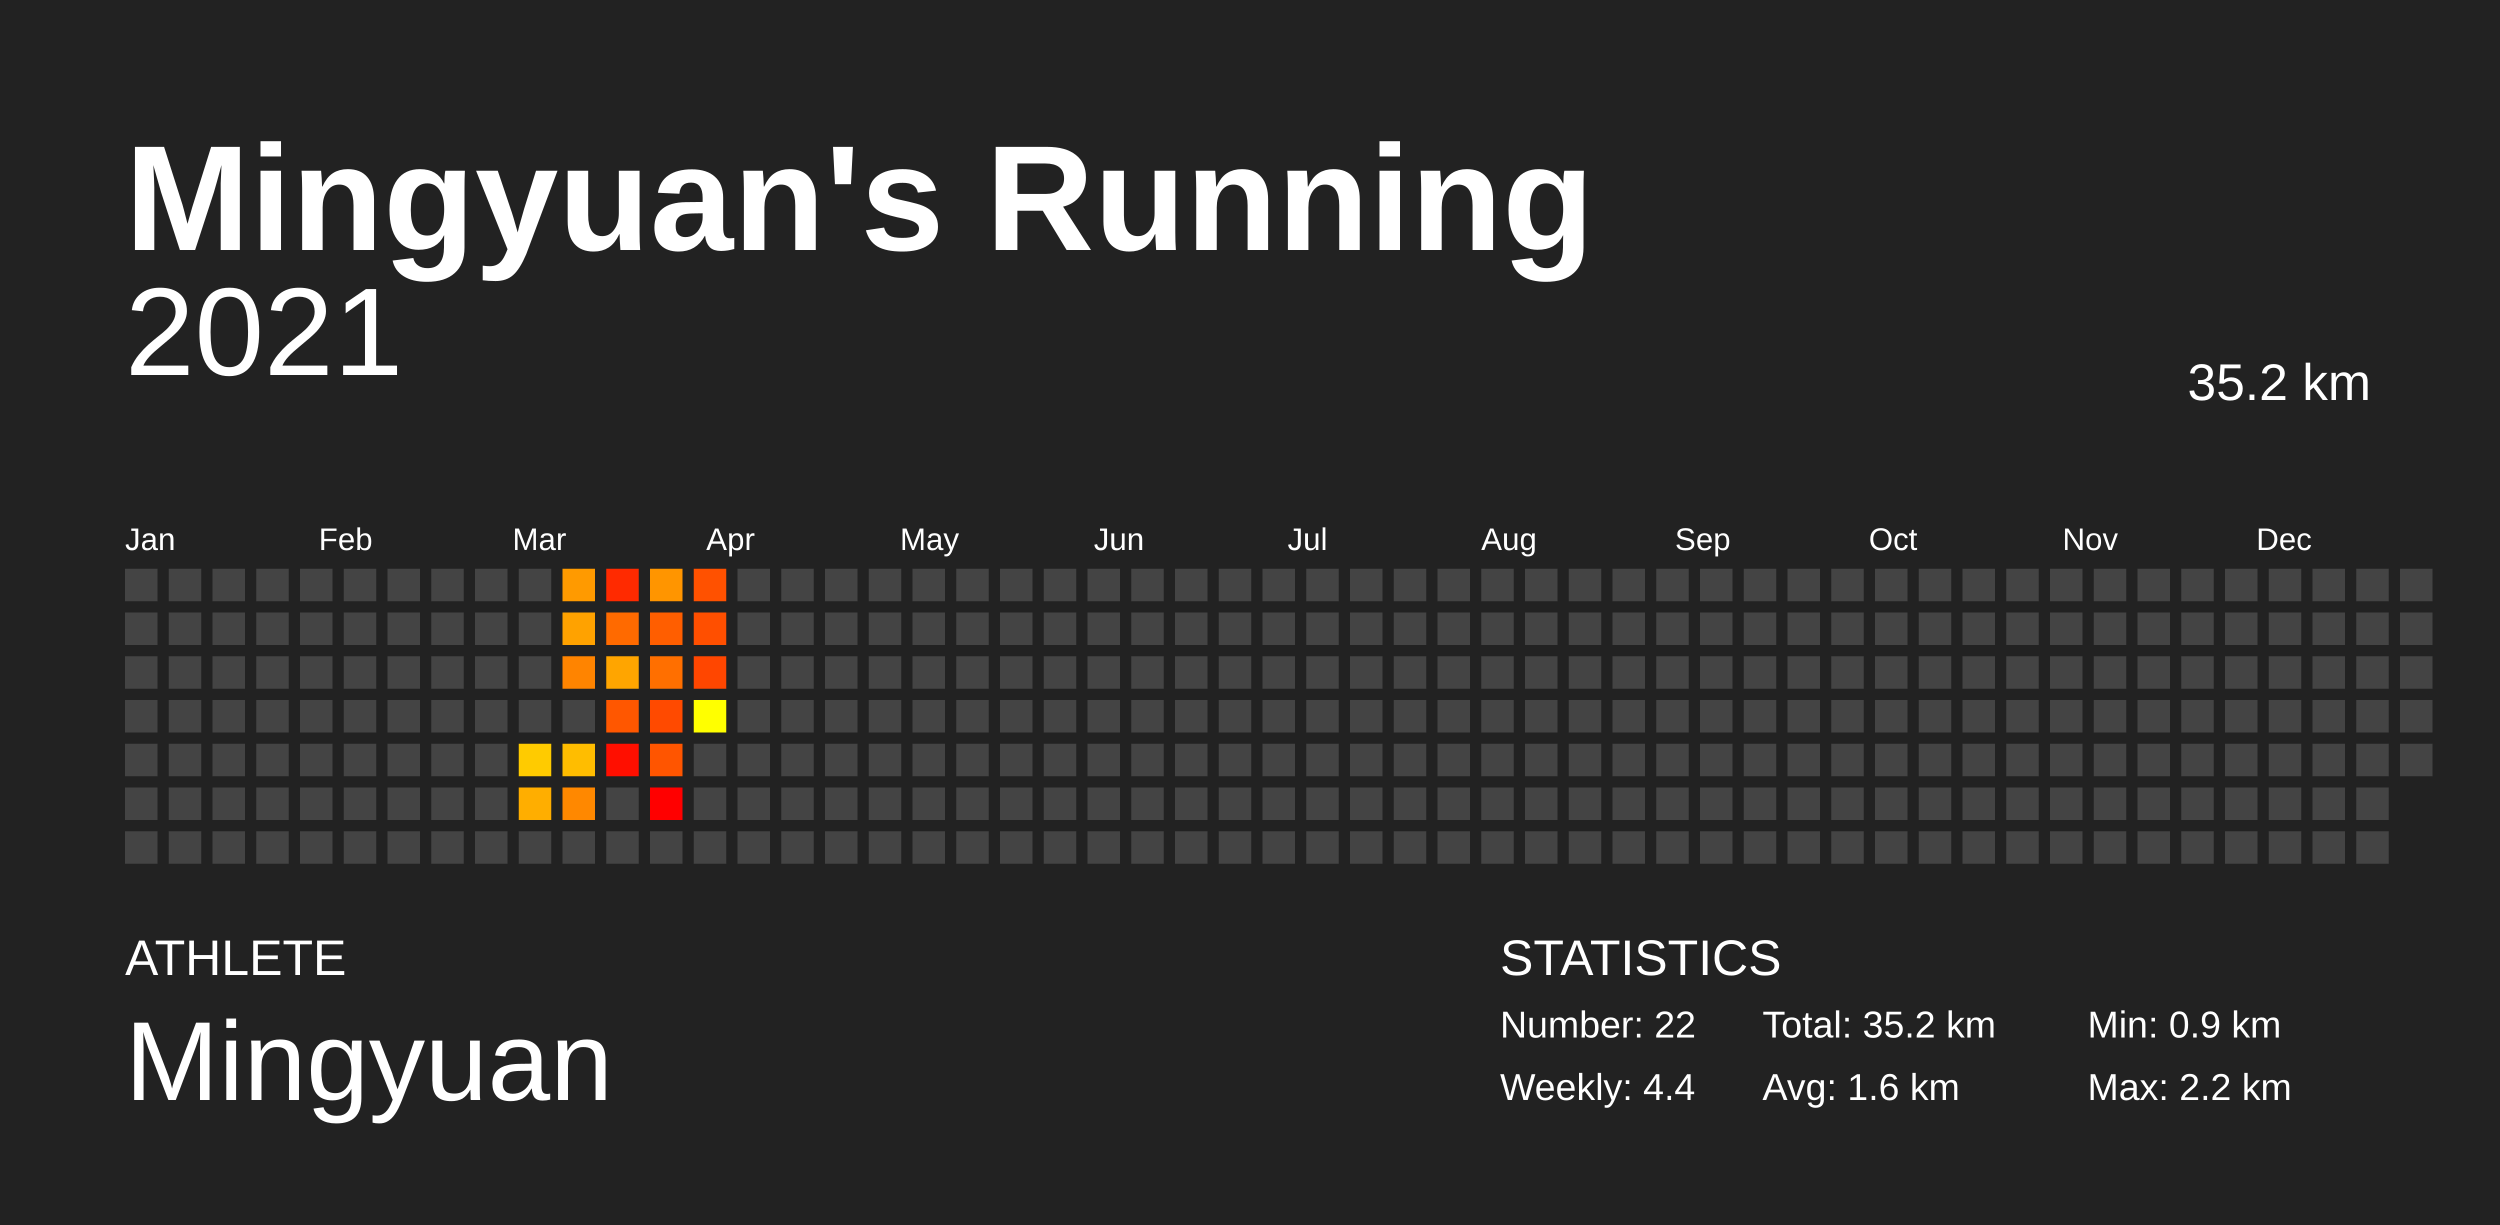
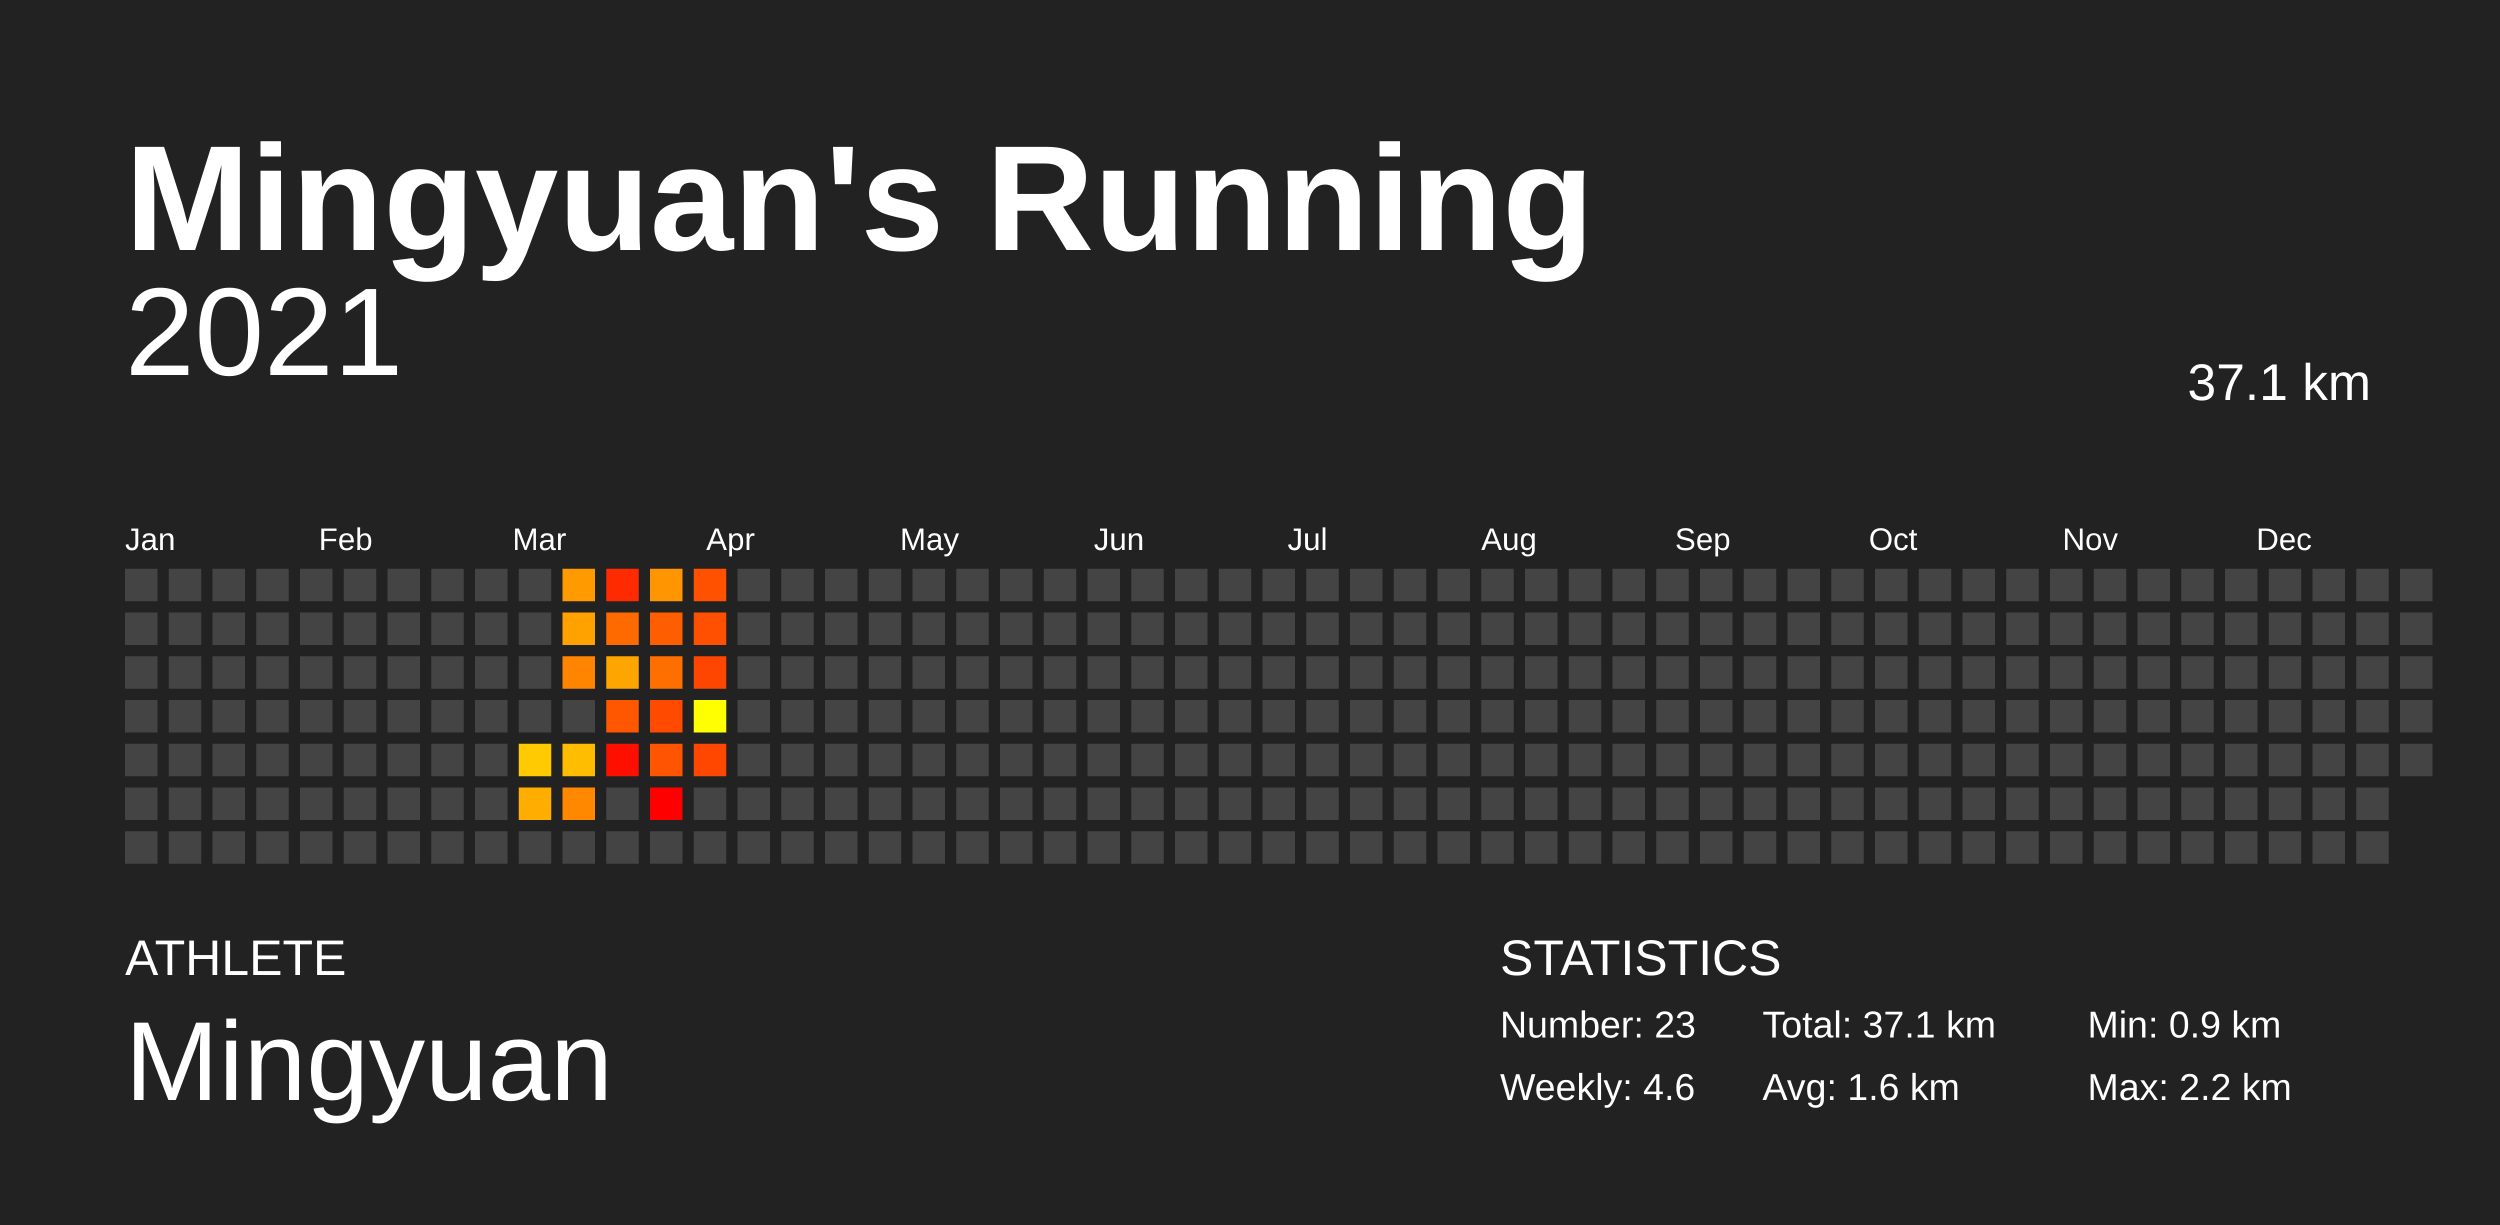
<svg xmlns="http://www.w3.org/2000/svg" baseProfile="full" height="98mm" version="1.1" viewBox="0,0,200,98" width="200mm">
  <defs />
  <rect fill="#222222" height="98" width="200" x="0" y="0" />
  <text fill="#FFFFFF" style="font-size:12px; font-family:Arial; font-weight:bold;" x="10" y="20">Mingyuan's Running</text>
  <text fill="#FFFFFF" style="font-size:4px; font-family:Arial" x="10" y="78">ATHLETE</text>
  <text fill="#FFFFFF" style="font-size:9px; font-family:Arial" x="10" y="88">Mingyuan</text>
  <text fill="#FFFFFF" style="font-size:4px; font-family:Arial" x="120" y="78">STATISTICS</text>
-   <text fill="#FFFFFF" style="font-size:3px; font-family:Arial" x="120" y="83">Number: 22</text>
-   <text fill="#FFFFFF" style="font-size:3px; font-family:Arial" x="120" y="88">Weekly: 4.4</text>
-   <text fill="#FFFFFF" style="font-size:3px; font-family:Arial" x="141" y="83">Total: 35.2 km</text>
+   <text fill="#FFFFFF" style="font-size:3px; font-family:Arial" x="120" y="83">Number: 23</text>
+   <text fill="#FFFFFF" style="font-size:3px; font-family:Arial" x="120" y="88">Weekly: 4.6</text>
+   <text fill="#FFFFFF" style="font-size:3px; font-family:Arial" x="141" y="83">Total: 37.1 km</text>
  <text fill="#FFFFFF" style="font-size:3px; font-family:Arial" x="141" y="88">Avg: 1.6 km</text>
  <text fill="#FFFFFF" style="font-size:3px; font-family:Arial" x="167" y="83">Min: 0.9 km</text>
  <text fill="#FFFFFF" style="font-size:3px; font-family:Arial" x="167" y="88">Max: 2.2 km</text>
  <text alignment-baseline="hanging" fill="#FFFFFF" style="font-size:10.0px; font-family:Arial;" x="10" y="30">2021</text>
-   <text alignment-baseline="hanging" fill="#FFFFFF" style="font-size:4.125px; font-family:Arial;" x="175" y="32">35.2 km</text>
+   <text alignment-baseline="hanging" fill="#FFFFFF" style="font-size:4.125px; font-family:Arial;" x="175" y="32">37.1 km</text>
  <text fill="#FFFFFF" style="font-size:2.5px; font-family:Arial" x="10.0" y="44">Jan</text>
  <text fill="#FFFFFF" style="font-size:2.5px; font-family:Arial" x="25.5" y="44">Feb</text>
  <text fill="#FFFFFF" style="font-size:2.5px; font-family:Arial" x="41.0" y="44">Mar</text>
  <text fill="#FFFFFF" style="font-size:2.5px; font-family:Arial" x="56.5" y="44">Apr</text>
  <text fill="#FFFFFF" style="font-size:2.5px; font-family:Arial" x="72.0" y="44">May</text>
  <text fill="#FFFFFF" style="font-size:2.5px; font-family:Arial" x="87.5" y="44">Jun</text>
  <text fill="#FFFFFF" style="font-size:2.5px; font-family:Arial" x="103.0" y="44">Jul</text>
  <text fill="#FFFFFF" style="font-size:2.5px; font-family:Arial" x="118.5" y="44">Aug</text>
  <text fill="#FFFFFF" style="font-size:2.5px; font-family:Arial" x="134.0" y="44">Sep</text>
  <text fill="#FFFFFF" style="font-size:2.5px; font-family:Arial" x="149.5" y="44">Oct</text>
  <text fill="#FFFFFF" style="font-size:2.5px; font-family:Arial" x="165.0" y="44">Nov</text>
  <text fill="#FFFFFF" style="font-size:2.5px; font-family:Arial" x="180.5" y="44">Dec</text>
  <rect fill="#444444" height="2.6" width="2.6" x="10.0" y="45.5" />
  <rect fill="#444444" height="2.6" width="2.6" x="10.0" y="49.0" />
  <rect fill="#444444" height="2.6" width="2.6" x="10.0" y="52.5" />
  <rect fill="#444444" height="2.6" width="2.6" x="10.0" y="56.0" />
  <rect fill="#444444" height="2.6" width="2.6" x="10.0" y="59.5" />
  <rect fill="#444444" height="2.6" width="2.6" x="10.0" y="63.0" />
  <rect fill="#444444" height="2.6" width="2.6" x="10.0" y="66.5" />
  <rect fill="#444444" height="2.6" width="2.6" x="13.5" y="45.5" />
  <rect fill="#444444" height="2.6" width="2.6" x="13.5" y="49.0" />
  <rect fill="#444444" height="2.6" width="2.6" x="13.5" y="52.5" />
  <rect fill="#444444" height="2.6" width="2.6" x="13.5" y="56.0" />
  <rect fill="#444444" height="2.6" width="2.6" x="13.5" y="59.5" />
  <rect fill="#444444" height="2.6" width="2.6" x="13.5" y="63.0" />
  <rect fill="#444444" height="2.6" width="2.6" x="13.5" y="66.5" />
  <rect fill="#444444" height="2.6" width="2.6" x="17.0" y="45.5" />
  <rect fill="#444444" height="2.6" width="2.6" x="17.0" y="49.0" />
  <rect fill="#444444" height="2.6" width="2.6" x="17.0" y="52.5" />
  <rect fill="#444444" height="2.6" width="2.6" x="17.0" y="56.0" />
  <rect fill="#444444" height="2.6" width="2.6" x="17.0" y="59.5" />
  <rect fill="#444444" height="2.6" width="2.6" x="17.0" y="63.0" />
  <rect fill="#444444" height="2.6" width="2.6" x="17.0" y="66.5" />
  <rect fill="#444444" height="2.6" width="2.6" x="20.5" y="45.5" />
  <rect fill="#444444" height="2.6" width="2.6" x="20.5" y="49.0" />
  <rect fill="#444444" height="2.6" width="2.6" x="20.5" y="52.5" />
  <rect fill="#444444" height="2.6" width="2.6" x="20.5" y="56.0" />
  <rect fill="#444444" height="2.6" width="2.6" x="20.5" y="59.5" />
  <rect fill="#444444" height="2.6" width="2.6" x="20.5" y="63.0" />
  <rect fill="#444444" height="2.6" width="2.6" x="20.5" y="66.5" />
  <rect fill="#444444" height="2.6" width="2.6" x="24.0" y="45.5" />
  <rect fill="#444444" height="2.6" width="2.6" x="24.0" y="49.0" />
  <rect fill="#444444" height="2.6" width="2.6" x="24.0" y="52.5" />
  <rect fill="#444444" height="2.6" width="2.6" x="24.0" y="56.0" />
  <rect fill="#444444" height="2.6" width="2.6" x="24.0" y="59.5" />
  <rect fill="#444444" height="2.6" width="2.6" x="24.0" y="63.0" />
  <rect fill="#444444" height="2.6" width="2.6" x="24.0" y="66.5" />
  <rect fill="#444444" height="2.6" width="2.6" x="27.5" y="45.5" />
  <rect fill="#444444" height="2.6" width="2.6" x="27.5" y="49.0" />
  <rect fill="#444444" height="2.6" width="2.6" x="27.5" y="52.5" />
  <rect fill="#444444" height="2.6" width="2.6" x="27.5" y="56.0" />
  <rect fill="#444444" height="2.6" width="2.6" x="27.5" y="59.5" />
  <rect fill="#444444" height="2.6" width="2.6" x="27.5" y="63.0" />
  <rect fill="#444444" height="2.6" width="2.6" x="27.5" y="66.5" />
  <rect fill="#444444" height="2.6" width="2.6" x="31.0" y="45.5" />
  <rect fill="#444444" height="2.6" width="2.6" x="31.0" y="49.0" />
  <rect fill="#444444" height="2.6" width="2.6" x="31.0" y="52.5" />
  <rect fill="#444444" height="2.6" width="2.6" x="31.0" y="56.0" />
  <rect fill="#444444" height="2.6" width="2.6" x="31.0" y="59.5" />
  <rect fill="#444444" height="2.6" width="2.6" x="31.0" y="63.0" />
  <rect fill="#444444" height="2.6" width="2.6" x="31.0" y="66.5" />
  <rect fill="#444444" height="2.6" width="2.6" x="34.5" y="45.5" />
  <rect fill="#444444" height="2.6" width="2.6" x="34.5" y="49.0" />
  <rect fill="#444444" height="2.6" width="2.6" x="34.5" y="52.5" />
  <rect fill="#444444" height="2.6" width="2.6" x="34.5" y="56.0" />
  <rect fill="#444444" height="2.6" width="2.6" x="34.5" y="59.5" />
  <rect fill="#444444" height="2.6" width="2.6" x="34.5" y="63.0" />
  <rect fill="#444444" height="2.6" width="2.6" x="34.5" y="66.5" />
  <rect fill="#444444" height="2.6" width="2.6" x="38.0" y="45.5" />
  <rect fill="#444444" height="2.6" width="2.6" x="38.0" y="49.0" />
  <rect fill="#444444" height="2.6" width="2.6" x="38.0" y="52.5" />
  <rect fill="#444444" height="2.6" width="2.6" x="38.0" y="56.0" />
  <rect fill="#444444" height="2.6" width="2.6" x="38.0" y="59.5" />
  <rect fill="#444444" height="2.6" width="2.6" x="38.0" y="63.0" />
  <rect fill="#444444" height="2.6" width="2.6" x="38.0" y="66.5" />
  <rect fill="#444444" height="2.6" width="2.6" x="41.5" y="45.5" />
  <rect fill="#444444" height="2.6" width="2.6" x="41.5" y="49.0" />
  <rect fill="#444444" height="2.6" width="2.6" x="41.5" y="52.5" />
  <rect fill="#444444" height="2.6" width="2.6" x="41.5" y="56.0" />
  <rect fill="#ffcb00" height="2.6" width="2.6" x="41.5" y="59.5" />
  <rect fill="#ffae00" height="2.6" width="2.6" x="41.5" y="63.0" />
  <rect fill="#444444" height="2.6" width="2.6" x="41.5" y="66.5" />
  <rect fill="#ff9a00" height="2.6" width="2.6" x="45.0" y="45.5" />
  <rect fill="#ffa200" height="2.6" width="2.6" x="45.0" y="49.0" />
  <rect fill="#ff8400" height="2.6" width="2.6" x="45.0" y="52.5" />
  <rect fill="#444444" height="2.6" width="2.6" x="45.0" y="56.0" />
  <rect fill="#ffbd00" height="2.6" width="2.6" x="45.0" y="59.5" />
  <rect fill="#ff8800" height="2.6" width="2.6" x="45.0" y="63.0" />
  <rect fill="#444444" height="2.6" width="2.6" x="45.0" y="66.5" />
  <rect fill="#ff2a00" height="2.6" width="2.6" x="48.5" y="45.5" />
  <rect fill="#ff6a00" height="2.6" width="2.6" x="48.5" y="49.0" />
  <rect fill="#ffa500" height="2.6" width="2.6" x="48.5" y="52.5" />
  <rect fill="#ff5700" height="2.6" width="2.6" x="48.5" y="56.0" />
  <rect fill="#ff0f00" height="2.6" width="2.6" x="48.5" y="59.5" />
  <rect fill="#444444" height="2.6" width="2.6" x="48.5" y="63.0" />
  <rect fill="#444444" height="2.6" width="2.6" x="48.5" y="66.5" />
  <rect fill="#ff9500" height="2.6" width="2.6" x="52.0" y="45.5" />
  <rect fill="#ff5e00" height="2.6" width="2.6" x="52.0" y="49.0" />
  <rect fill="#ff6f00" height="2.6" width="2.6" x="52.0" y="52.5" />
  <rect fill="#ff4a00" height="2.6" width="2.6" x="52.0" y="56.0" />
  <rect fill="#ff5500" height="2.6" width="2.6" x="52.0" y="59.5" />
  <rect fill="#ff0000" height="2.6" width="2.6" x="52.0" y="63.0" />
  <rect fill="#444444" height="2.6" width="2.6" x="52.0" y="66.5" />
  <rect fill="#ff5100" height="2.6" width="2.6" x="55.5" y="45.5" />
  <rect fill="#ff4f00" height="2.6" width="2.6" x="55.5" y="49.0" />
  <rect fill="#ff4600" height="2.6" width="2.6" x="55.5" y="52.5" />
  <rect fill="#ffff00" height="2.6" width="2.6" x="55.5" y="56.0" />
-   <rect fill="#444444" height="2.6" width="2.6" x="55.5" y="59.5" />
+   <rect fill="#ff4700" height="2.6" width="2.6" x="55.5" y="59.5" />
  <rect fill="#444444" height="2.6" width="2.6" x="55.5" y="63.0" />
  <rect fill="#444444" height="2.6" width="2.6" x="55.5" y="66.5" />
  <rect fill="#444444" height="2.6" width="2.6" x="59.0" y="45.5" />
  <rect fill="#444444" height="2.6" width="2.6" x="59.0" y="49.0" />
  <rect fill="#444444" height="2.6" width="2.6" x="59.0" y="52.5" />
  <rect fill="#444444" height="2.6" width="2.6" x="59.0" y="56.0" />
  <rect fill="#444444" height="2.6" width="2.6" x="59.0" y="59.5" />
  <rect fill="#444444" height="2.6" width="2.6" x="59.0" y="63.0" />
  <rect fill="#444444" height="2.6" width="2.6" x="59.0" y="66.5" />
  <rect fill="#444444" height="2.6" width="2.6" x="62.5" y="45.5" />
  <rect fill="#444444" height="2.6" width="2.6" x="62.5" y="49.0" />
  <rect fill="#444444" height="2.6" width="2.6" x="62.5" y="52.5" />
  <rect fill="#444444" height="2.6" width="2.6" x="62.5" y="56.0" />
  <rect fill="#444444" height="2.6" width="2.6" x="62.5" y="59.5" />
  <rect fill="#444444" height="2.6" width="2.6" x="62.5" y="63.0" />
  <rect fill="#444444" height="2.6" width="2.6" x="62.5" y="66.5" />
  <rect fill="#444444" height="2.6" width="2.6" x="66.0" y="45.5" />
  <rect fill="#444444" height="2.6" width="2.6" x="66.0" y="49.0" />
  <rect fill="#444444" height="2.6" width="2.6" x="66.0" y="52.5" />
  <rect fill="#444444" height="2.6" width="2.6" x="66.0" y="56.0" />
  <rect fill="#444444" height="2.6" width="2.6" x="66.0" y="59.5" />
  <rect fill="#444444" height="2.6" width="2.6" x="66.0" y="63.0" />
  <rect fill="#444444" height="2.6" width="2.6" x="66.0" y="66.5" />
  <rect fill="#444444" height="2.6" width="2.6" x="69.5" y="45.5" />
  <rect fill="#444444" height="2.6" width="2.6" x="69.5" y="49.0" />
  <rect fill="#444444" height="2.6" width="2.6" x="69.5" y="52.5" />
  <rect fill="#444444" height="2.6" width="2.6" x="69.5" y="56.0" />
  <rect fill="#444444" height="2.6" width="2.6" x="69.5" y="59.5" />
  <rect fill="#444444" height="2.6" width="2.6" x="69.5" y="63.0" />
  <rect fill="#444444" height="2.6" width="2.6" x="69.5" y="66.5" />
  <rect fill="#444444" height="2.6" width="2.6" x="73.0" y="45.5" />
  <rect fill="#444444" height="2.6" width="2.6" x="73.0" y="49.0" />
  <rect fill="#444444" height="2.6" width="2.6" x="73.0" y="52.5" />
  <rect fill="#444444" height="2.6" width="2.6" x="73.0" y="56.0" />
  <rect fill="#444444" height="2.6" width="2.6" x="73.0" y="59.5" />
  <rect fill="#444444" height="2.6" width="2.6" x="73.0" y="63.0" />
  <rect fill="#444444" height="2.6" width="2.6" x="73.0" y="66.5" />
  <rect fill="#444444" height="2.6" width="2.6" x="76.5" y="45.5" />
  <rect fill="#444444" height="2.6" width="2.6" x="76.5" y="49.0" />
  <rect fill="#444444" height="2.6" width="2.6" x="76.5" y="52.5" />
  <rect fill="#444444" height="2.6" width="2.6" x="76.5" y="56.0" />
  <rect fill="#444444" height="2.6" width="2.6" x="76.5" y="59.5" />
  <rect fill="#444444" height="2.6" width="2.6" x="76.5" y="63.0" />
  <rect fill="#444444" height="2.6" width="2.6" x="76.5" y="66.5" />
  <rect fill="#444444" height="2.6" width="2.6" x="80.0" y="45.5" />
  <rect fill="#444444" height="2.6" width="2.6" x="80.0" y="49.0" />
  <rect fill="#444444" height="2.6" width="2.6" x="80.0" y="52.5" />
  <rect fill="#444444" height="2.6" width="2.6" x="80.0" y="56.0" />
  <rect fill="#444444" height="2.6" width="2.6" x="80.0" y="59.5" />
  <rect fill="#444444" height="2.6" width="2.6" x="80.0" y="63.0" />
  <rect fill="#444444" height="2.6" width="2.6" x="80.0" y="66.5" />
  <rect fill="#444444" height="2.6" width="2.6" x="83.5" y="45.5" />
  <rect fill="#444444" height="2.6" width="2.6" x="83.5" y="49.0" />
  <rect fill="#444444" height="2.6" width="2.6" x="83.5" y="52.5" />
  <rect fill="#444444" height="2.6" width="2.6" x="83.5" y="56.0" />
  <rect fill="#444444" height="2.6" width="2.6" x="83.5" y="59.5" />
  <rect fill="#444444" height="2.6" width="2.6" x="83.5" y="63.0" />
  <rect fill="#444444" height="2.6" width="2.6" x="83.5" y="66.5" />
  <rect fill="#444444" height="2.6" width="2.6" x="87.0" y="45.5" />
  <rect fill="#444444" height="2.6" width="2.6" x="87.0" y="49.0" />
  <rect fill="#444444" height="2.6" width="2.6" x="87.0" y="52.5" />
  <rect fill="#444444" height="2.6" width="2.6" x="87.0" y="56.0" />
  <rect fill="#444444" height="2.6" width="2.6" x="87.0" y="59.5" />
  <rect fill="#444444" height="2.6" width="2.6" x="87.0" y="63.0" />
  <rect fill="#444444" height="2.6" width="2.6" x="87.0" y="66.5" />
  <rect fill="#444444" height="2.6" width="2.6" x="90.5" y="45.5" />
  <rect fill="#444444" height="2.6" width="2.6" x="90.5" y="49.0" />
  <rect fill="#444444" height="2.6" width="2.6" x="90.5" y="52.5" />
  <rect fill="#444444" height="2.6" width="2.6" x="90.5" y="56.0" />
  <rect fill="#444444" height="2.6" width="2.6" x="90.5" y="59.5" />
  <rect fill="#444444" height="2.6" width="2.6" x="90.5" y="63.0" />
  <rect fill="#444444" height="2.6" width="2.6" x="90.5" y="66.5" />
  <rect fill="#444444" height="2.6" width="2.6" x="94.0" y="45.5" />
  <rect fill="#444444" height="2.6" width="2.6" x="94.0" y="49.0" />
  <rect fill="#444444" height="2.6" width="2.6" x="94.0" y="52.5" />
  <rect fill="#444444" height="2.6" width="2.6" x="94.0" y="56.0" />
  <rect fill="#444444" height="2.6" width="2.6" x="94.0" y="59.5" />
  <rect fill="#444444" height="2.6" width="2.6" x="94.0" y="63.0" />
  <rect fill="#444444" height="2.6" width="2.6" x="94.0" y="66.5" />
  <rect fill="#444444" height="2.6" width="2.6" x="97.5" y="45.5" />
  <rect fill="#444444" height="2.6" width="2.6" x="97.5" y="49.0" />
  <rect fill="#444444" height="2.6" width="2.6" x="97.5" y="52.5" />
  <rect fill="#444444" height="2.6" width="2.6" x="97.5" y="56.0" />
  <rect fill="#444444" height="2.6" width="2.6" x="97.5" y="59.5" />
  <rect fill="#444444" height="2.6" width="2.6" x="97.5" y="63.0" />
  <rect fill="#444444" height="2.6" width="2.6" x="97.5" y="66.5" />
  <rect fill="#444444" height="2.6" width="2.6" x="101.0" y="45.5" />
  <rect fill="#444444" height="2.6" width="2.6" x="101.0" y="49.0" />
  <rect fill="#444444" height="2.6" width="2.6" x="101.0" y="52.5" />
  <rect fill="#444444" height="2.6" width="2.6" x="101.0" y="56.0" />
  <rect fill="#444444" height="2.6" width="2.6" x="101.0" y="59.5" />
  <rect fill="#444444" height="2.6" width="2.6" x="101.0" y="63.0" />
  <rect fill="#444444" height="2.6" width="2.6" x="101.0" y="66.5" />
  <rect fill="#444444" height="2.6" width="2.6" x="104.5" y="45.5" />
  <rect fill="#444444" height="2.6" width="2.6" x="104.5" y="49.0" />
  <rect fill="#444444" height="2.6" width="2.6" x="104.5" y="52.5" />
  <rect fill="#444444" height="2.6" width="2.6" x="104.5" y="56.0" />
  <rect fill="#444444" height="2.6" width="2.6" x="104.5" y="59.5" />
  <rect fill="#444444" height="2.6" width="2.6" x="104.5" y="63.0" />
  <rect fill="#444444" height="2.6" width="2.6" x="104.5" y="66.5" />
  <rect fill="#444444" height="2.6" width="2.6" x="108.0" y="45.5" />
  <rect fill="#444444" height="2.6" width="2.6" x="108.0" y="49.0" />
  <rect fill="#444444" height="2.6" width="2.6" x="108.0" y="52.5" />
  <rect fill="#444444" height="2.6" width="2.6" x="108.0" y="56.0" />
  <rect fill="#444444" height="2.6" width="2.6" x="108.0" y="59.5" />
  <rect fill="#444444" height="2.6" width="2.6" x="108.0" y="63.0" />
  <rect fill="#444444" height="2.6" width="2.6" x="108.0" y="66.5" />
  <rect fill="#444444" height="2.6" width="2.6" x="111.5" y="45.5" />
  <rect fill="#444444" height="2.6" width="2.6" x="111.5" y="49.0" />
  <rect fill="#444444" height="2.6" width="2.6" x="111.5" y="52.5" />
  <rect fill="#444444" height="2.6" width="2.6" x="111.5" y="56.0" />
  <rect fill="#444444" height="2.6" width="2.6" x="111.5" y="59.5" />
  <rect fill="#444444" height="2.6" width="2.6" x="111.5" y="63.0" />
  <rect fill="#444444" height="2.6" width="2.6" x="111.5" y="66.5" />
  <rect fill="#444444" height="2.6" width="2.6" x="115.0" y="45.5" />
  <rect fill="#444444" height="2.6" width="2.6" x="115.0" y="49.0" />
  <rect fill="#444444" height="2.6" width="2.6" x="115.0" y="52.5" />
  <rect fill="#444444" height="2.6" width="2.6" x="115.0" y="56.0" />
  <rect fill="#444444" height="2.6" width="2.6" x="115.0" y="59.5" />
  <rect fill="#444444" height="2.6" width="2.6" x="115.0" y="63.0" />
  <rect fill="#444444" height="2.6" width="2.6" x="115.0" y="66.5" />
  <rect fill="#444444" height="2.6" width="2.6" x="118.5" y="45.5" />
  <rect fill="#444444" height="2.6" width="2.6" x="118.5" y="49.0" />
  <rect fill="#444444" height="2.6" width="2.6" x="118.5" y="52.5" />
  <rect fill="#444444" height="2.6" width="2.6" x="118.5" y="56.0" />
  <rect fill="#444444" height="2.6" width="2.6" x="118.5" y="59.5" />
  <rect fill="#444444" height="2.6" width="2.6" x="118.5" y="63.0" />
  <rect fill="#444444" height="2.6" width="2.6" x="118.5" y="66.5" />
  <rect fill="#444444" height="2.6" width="2.6" x="122.0" y="45.5" />
  <rect fill="#444444" height="2.6" width="2.6" x="122.0" y="49.0" />
  <rect fill="#444444" height="2.6" width="2.6" x="122.0" y="52.5" />
  <rect fill="#444444" height="2.6" width="2.6" x="122.0" y="56.0" />
  <rect fill="#444444" height="2.6" width="2.6" x="122.0" y="59.5" />
  <rect fill="#444444" height="2.6" width="2.6" x="122.0" y="63.0" />
  <rect fill="#444444" height="2.6" width="2.6" x="122.0" y="66.5" />
  <rect fill="#444444" height="2.6" width="2.6" x="125.5" y="45.5" />
  <rect fill="#444444" height="2.6" width="2.6" x="125.5" y="49.0" />
  <rect fill="#444444" height="2.6" width="2.6" x="125.5" y="52.5" />
  <rect fill="#444444" height="2.6" width="2.6" x="125.5" y="56.0" />
  <rect fill="#444444" height="2.6" width="2.6" x="125.5" y="59.5" />
  <rect fill="#444444" height="2.6" width="2.6" x="125.5" y="63.0" />
  <rect fill="#444444" height="2.6" width="2.6" x="125.5" y="66.5" />
  <rect fill="#444444" height="2.6" width="2.6" x="129.0" y="45.5" />
  <rect fill="#444444" height="2.6" width="2.6" x="129.0" y="49.0" />
  <rect fill="#444444" height="2.6" width="2.6" x="129.0" y="52.5" />
  <rect fill="#444444" height="2.6" width="2.6" x="129.0" y="56.0" />
  <rect fill="#444444" height="2.6" width="2.6" x="129.0" y="59.5" />
  <rect fill="#444444" height="2.6" width="2.6" x="129.0" y="63.0" />
  <rect fill="#444444" height="2.6" width="2.6" x="129.0" y="66.5" />
  <rect fill="#444444" height="2.6" width="2.6" x="132.5" y="45.5" />
  <rect fill="#444444" height="2.6" width="2.6" x="132.5" y="49.0" />
  <rect fill="#444444" height="2.6" width="2.6" x="132.5" y="52.5" />
  <rect fill="#444444" height="2.6" width="2.6" x="132.5" y="56.0" />
  <rect fill="#444444" height="2.6" width="2.6" x="132.5" y="59.5" />
  <rect fill="#444444" height="2.6" width="2.6" x="132.5" y="63.0" />
  <rect fill="#444444" height="2.6" width="2.6" x="132.5" y="66.5" />
  <rect fill="#444444" height="2.6" width="2.6" x="136.0" y="45.5" />
  <rect fill="#444444" height="2.6" width="2.6" x="136.0" y="49.0" />
  <rect fill="#444444" height="2.6" width="2.6" x="136.0" y="52.5" />
  <rect fill="#444444" height="2.6" width="2.6" x="136.0" y="56.0" />
  <rect fill="#444444" height="2.6" width="2.6" x="136.0" y="59.5" />
  <rect fill="#444444" height="2.6" width="2.6" x="136.0" y="63.0" />
  <rect fill="#444444" height="2.6" width="2.6" x="136.0" y="66.5" />
  <rect fill="#444444" height="2.6" width="2.6" x="139.5" y="45.5" />
  <rect fill="#444444" height="2.6" width="2.6" x="139.5" y="49.0" />
  <rect fill="#444444" height="2.6" width="2.6" x="139.5" y="52.5" />
  <rect fill="#444444" height="2.6" width="2.6" x="139.5" y="56.0" />
  <rect fill="#444444" height="2.6" width="2.6" x="139.5" y="59.5" />
  <rect fill="#444444" height="2.6" width="2.6" x="139.5" y="63.0" />
  <rect fill="#444444" height="2.6" width="2.6" x="139.5" y="66.5" />
  <rect fill="#444444" height="2.6" width="2.6" x="143.0" y="45.5" />
  <rect fill="#444444" height="2.6" width="2.6" x="143.0" y="49.0" />
  <rect fill="#444444" height="2.6" width="2.6" x="143.0" y="52.5" />
  <rect fill="#444444" height="2.6" width="2.6" x="143.0" y="56.0" />
  <rect fill="#444444" height="2.6" width="2.6" x="143.0" y="59.5" />
  <rect fill="#444444" height="2.6" width="2.6" x="143.0" y="63.0" />
  <rect fill="#444444" height="2.6" width="2.6" x="143.0" y="66.5" />
  <rect fill="#444444" height="2.6" width="2.6" x="146.5" y="45.5" />
  <rect fill="#444444" height="2.6" width="2.6" x="146.5" y="49.0" />
  <rect fill="#444444" height="2.6" width="2.6" x="146.5" y="52.5" />
  <rect fill="#444444" height="2.6" width="2.6" x="146.5" y="56.0" />
  <rect fill="#444444" height="2.6" width="2.6" x="146.5" y="59.5" />
  <rect fill="#444444" height="2.6" width="2.6" x="146.5" y="63.0" />
  <rect fill="#444444" height="2.6" width="2.6" x="146.5" y="66.5" />
  <rect fill="#444444" height="2.6" width="2.6" x="150.0" y="45.5" />
  <rect fill="#444444" height="2.6" width="2.6" x="150.0" y="49.0" />
  <rect fill="#444444" height="2.6" width="2.6" x="150.0" y="52.5" />
  <rect fill="#444444" height="2.6" width="2.6" x="150.0" y="56.0" />
  <rect fill="#444444" height="2.6" width="2.6" x="150.0" y="59.5" />
  <rect fill="#444444" height="2.6" width="2.6" x="150.0" y="63.0" />
  <rect fill="#444444" height="2.6" width="2.6" x="150.0" y="66.5" />
  <rect fill="#444444" height="2.6" width="2.6" x="153.5" y="45.5" />
  <rect fill="#444444" height="2.6" width="2.6" x="153.5" y="49.0" />
  <rect fill="#444444" height="2.6" width="2.6" x="153.5" y="52.5" />
  <rect fill="#444444" height="2.6" width="2.6" x="153.5" y="56.0" />
  <rect fill="#444444" height="2.6" width="2.6" x="153.5" y="59.5" />
  <rect fill="#444444" height="2.6" width="2.6" x="153.5" y="63.0" />
  <rect fill="#444444" height="2.6" width="2.6" x="153.5" y="66.5" />
  <rect fill="#444444" height="2.6" width="2.6" x="157.0" y="45.5" />
  <rect fill="#444444" height="2.6" width="2.6" x="157.0" y="49.0" />
  <rect fill="#444444" height="2.6" width="2.6" x="157.0" y="52.5" />
  <rect fill="#444444" height="2.6" width="2.6" x="157.0" y="56.0" />
  <rect fill="#444444" height="2.6" width="2.6" x="157.0" y="59.5" />
  <rect fill="#444444" height="2.6" width="2.6" x="157.0" y="63.0" />
  <rect fill="#444444" height="2.6" width="2.6" x="157.0" y="66.5" />
  <rect fill="#444444" height="2.6" width="2.6" x="160.5" y="45.5" />
  <rect fill="#444444" height="2.6" width="2.6" x="160.5" y="49.0" />
  <rect fill="#444444" height="2.6" width="2.6" x="160.5" y="52.5" />
  <rect fill="#444444" height="2.6" width="2.6" x="160.5" y="56.0" />
  <rect fill="#444444" height="2.6" width="2.6" x="160.5" y="59.5" />
  <rect fill="#444444" height="2.6" width="2.6" x="160.5" y="63.0" />
  <rect fill="#444444" height="2.6" width="2.6" x="160.5" y="66.5" />
  <rect fill="#444444" height="2.6" width="2.6" x="164.0" y="45.5" />
  <rect fill="#444444" height="2.6" width="2.6" x="164.0" y="49.0" />
  <rect fill="#444444" height="2.6" width="2.6" x="164.0" y="52.5" />
  <rect fill="#444444" height="2.6" width="2.6" x="164.0" y="56.0" />
  <rect fill="#444444" height="2.6" width="2.6" x="164.0" y="59.5" />
  <rect fill="#444444" height="2.6" width="2.6" x="164.0" y="63.0" />
  <rect fill="#444444" height="2.6" width="2.6" x="164.0" y="66.5" />
  <rect fill="#444444" height="2.6" width="2.6" x="167.5" y="45.5" />
  <rect fill="#444444" height="2.6" width="2.6" x="167.5" y="49.0" />
  <rect fill="#444444" height="2.6" width="2.6" x="167.5" y="52.5" />
  <rect fill="#444444" height="2.6" width="2.6" x="167.5" y="56.0" />
  <rect fill="#444444" height="2.6" width="2.6" x="167.5" y="59.5" />
  <rect fill="#444444" height="2.6" width="2.6" x="167.5" y="63.0" />
  <rect fill="#444444" height="2.6" width="2.6" x="167.5" y="66.5" />
  <rect fill="#444444" height="2.6" width="2.6" x="171.0" y="45.5" />
  <rect fill="#444444" height="2.6" width="2.6" x="171.0" y="49.0" />
  <rect fill="#444444" height="2.6" width="2.6" x="171.0" y="52.5" />
  <rect fill="#444444" height="2.6" width="2.6" x="171.0" y="56.0" />
  <rect fill="#444444" height="2.6" width="2.6" x="171.0" y="59.5" />
  <rect fill="#444444" height="2.6" width="2.6" x="171.0" y="63.0" />
  <rect fill="#444444" height="2.6" width="2.6" x="171.0" y="66.5" />
  <rect fill="#444444" height="2.6" width="2.6" x="174.5" y="45.5" />
  <rect fill="#444444" height="2.6" width="2.6" x="174.5" y="49.0" />
  <rect fill="#444444" height="2.6" width="2.6" x="174.5" y="52.5" />
  <rect fill="#444444" height="2.6" width="2.6" x="174.5" y="56.0" />
  <rect fill="#444444" height="2.6" width="2.6" x="174.5" y="59.5" />
  <rect fill="#444444" height="2.6" width="2.6" x="174.5" y="63.0" />
  <rect fill="#444444" height="2.6" width="2.6" x="174.5" y="66.5" />
  <rect fill="#444444" height="2.6" width="2.6" x="178.0" y="45.5" />
  <rect fill="#444444" height="2.6" width="2.6" x="178.0" y="49.0" />
  <rect fill="#444444" height="2.6" width="2.6" x="178.0" y="52.5" />
  <rect fill="#444444" height="2.6" width="2.6" x="178.0" y="56.0" />
  <rect fill="#444444" height="2.6" width="2.6" x="178.0" y="59.5" />
  <rect fill="#444444" height="2.6" width="2.6" x="178.0" y="63.0" />
  <rect fill="#444444" height="2.6" width="2.6" x="178.0" y="66.5" />
  <rect fill="#444444" height="2.6" width="2.6" x="181.5" y="45.5" />
  <rect fill="#444444" height="2.6" width="2.6" x="181.5" y="49.0" />
  <rect fill="#444444" height="2.6" width="2.6" x="181.5" y="52.5" />
  <rect fill="#444444" height="2.6" width="2.6" x="181.5" y="56.0" />
  <rect fill="#444444" height="2.6" width="2.6" x="181.5" y="59.5" />
  <rect fill="#444444" height="2.6" width="2.6" x="181.5" y="63.0" />
  <rect fill="#444444" height="2.6" width="2.6" x="181.5" y="66.5" />
  <rect fill="#444444" height="2.6" width="2.6" x="185.0" y="45.5" />
  <rect fill="#444444" height="2.6" width="2.6" x="185.0" y="49.0" />
  <rect fill="#444444" height="2.6" width="2.6" x="185.0" y="52.5" />
  <rect fill="#444444" height="2.6" width="2.6" x="185.0" y="56.0" />
  <rect fill="#444444" height="2.6" width="2.6" x="185.0" y="59.5" />
  <rect fill="#444444" height="2.6" width="2.6" x="185.0" y="63.0" />
  <rect fill="#444444" height="2.6" width="2.6" x="185.0" y="66.5" />
  <rect fill="#444444" height="2.6" width="2.6" x="188.5" y="45.5" />
  <rect fill="#444444" height="2.6" width="2.6" x="188.5" y="49.0" />
  <rect fill="#444444" height="2.6" width="2.6" x="188.5" y="52.5" />
  <rect fill="#444444" height="2.6" width="2.6" x="188.5" y="56.0" />
  <rect fill="#444444" height="2.6" width="2.6" x="188.5" y="59.5" />
  <rect fill="#444444" height="2.6" width="2.6" x="188.5" y="63.0" />
  <rect fill="#444444" height="2.6" width="2.6" x="188.5" y="66.5" />
  <rect fill="#444444" height="2.6" width="2.6" x="192.0" y="45.5" />
  <rect fill="#444444" height="2.6" width="2.6" x="192.0" y="49.0" />
  <rect fill="#444444" height="2.6" width="2.6" x="192.0" y="52.5" />
  <rect fill="#444444" height="2.6" width="2.6" x="192.0" y="56.0" />
  <rect fill="#444444" height="2.6" width="2.6" x="192.0" y="59.5" />
</svg>
